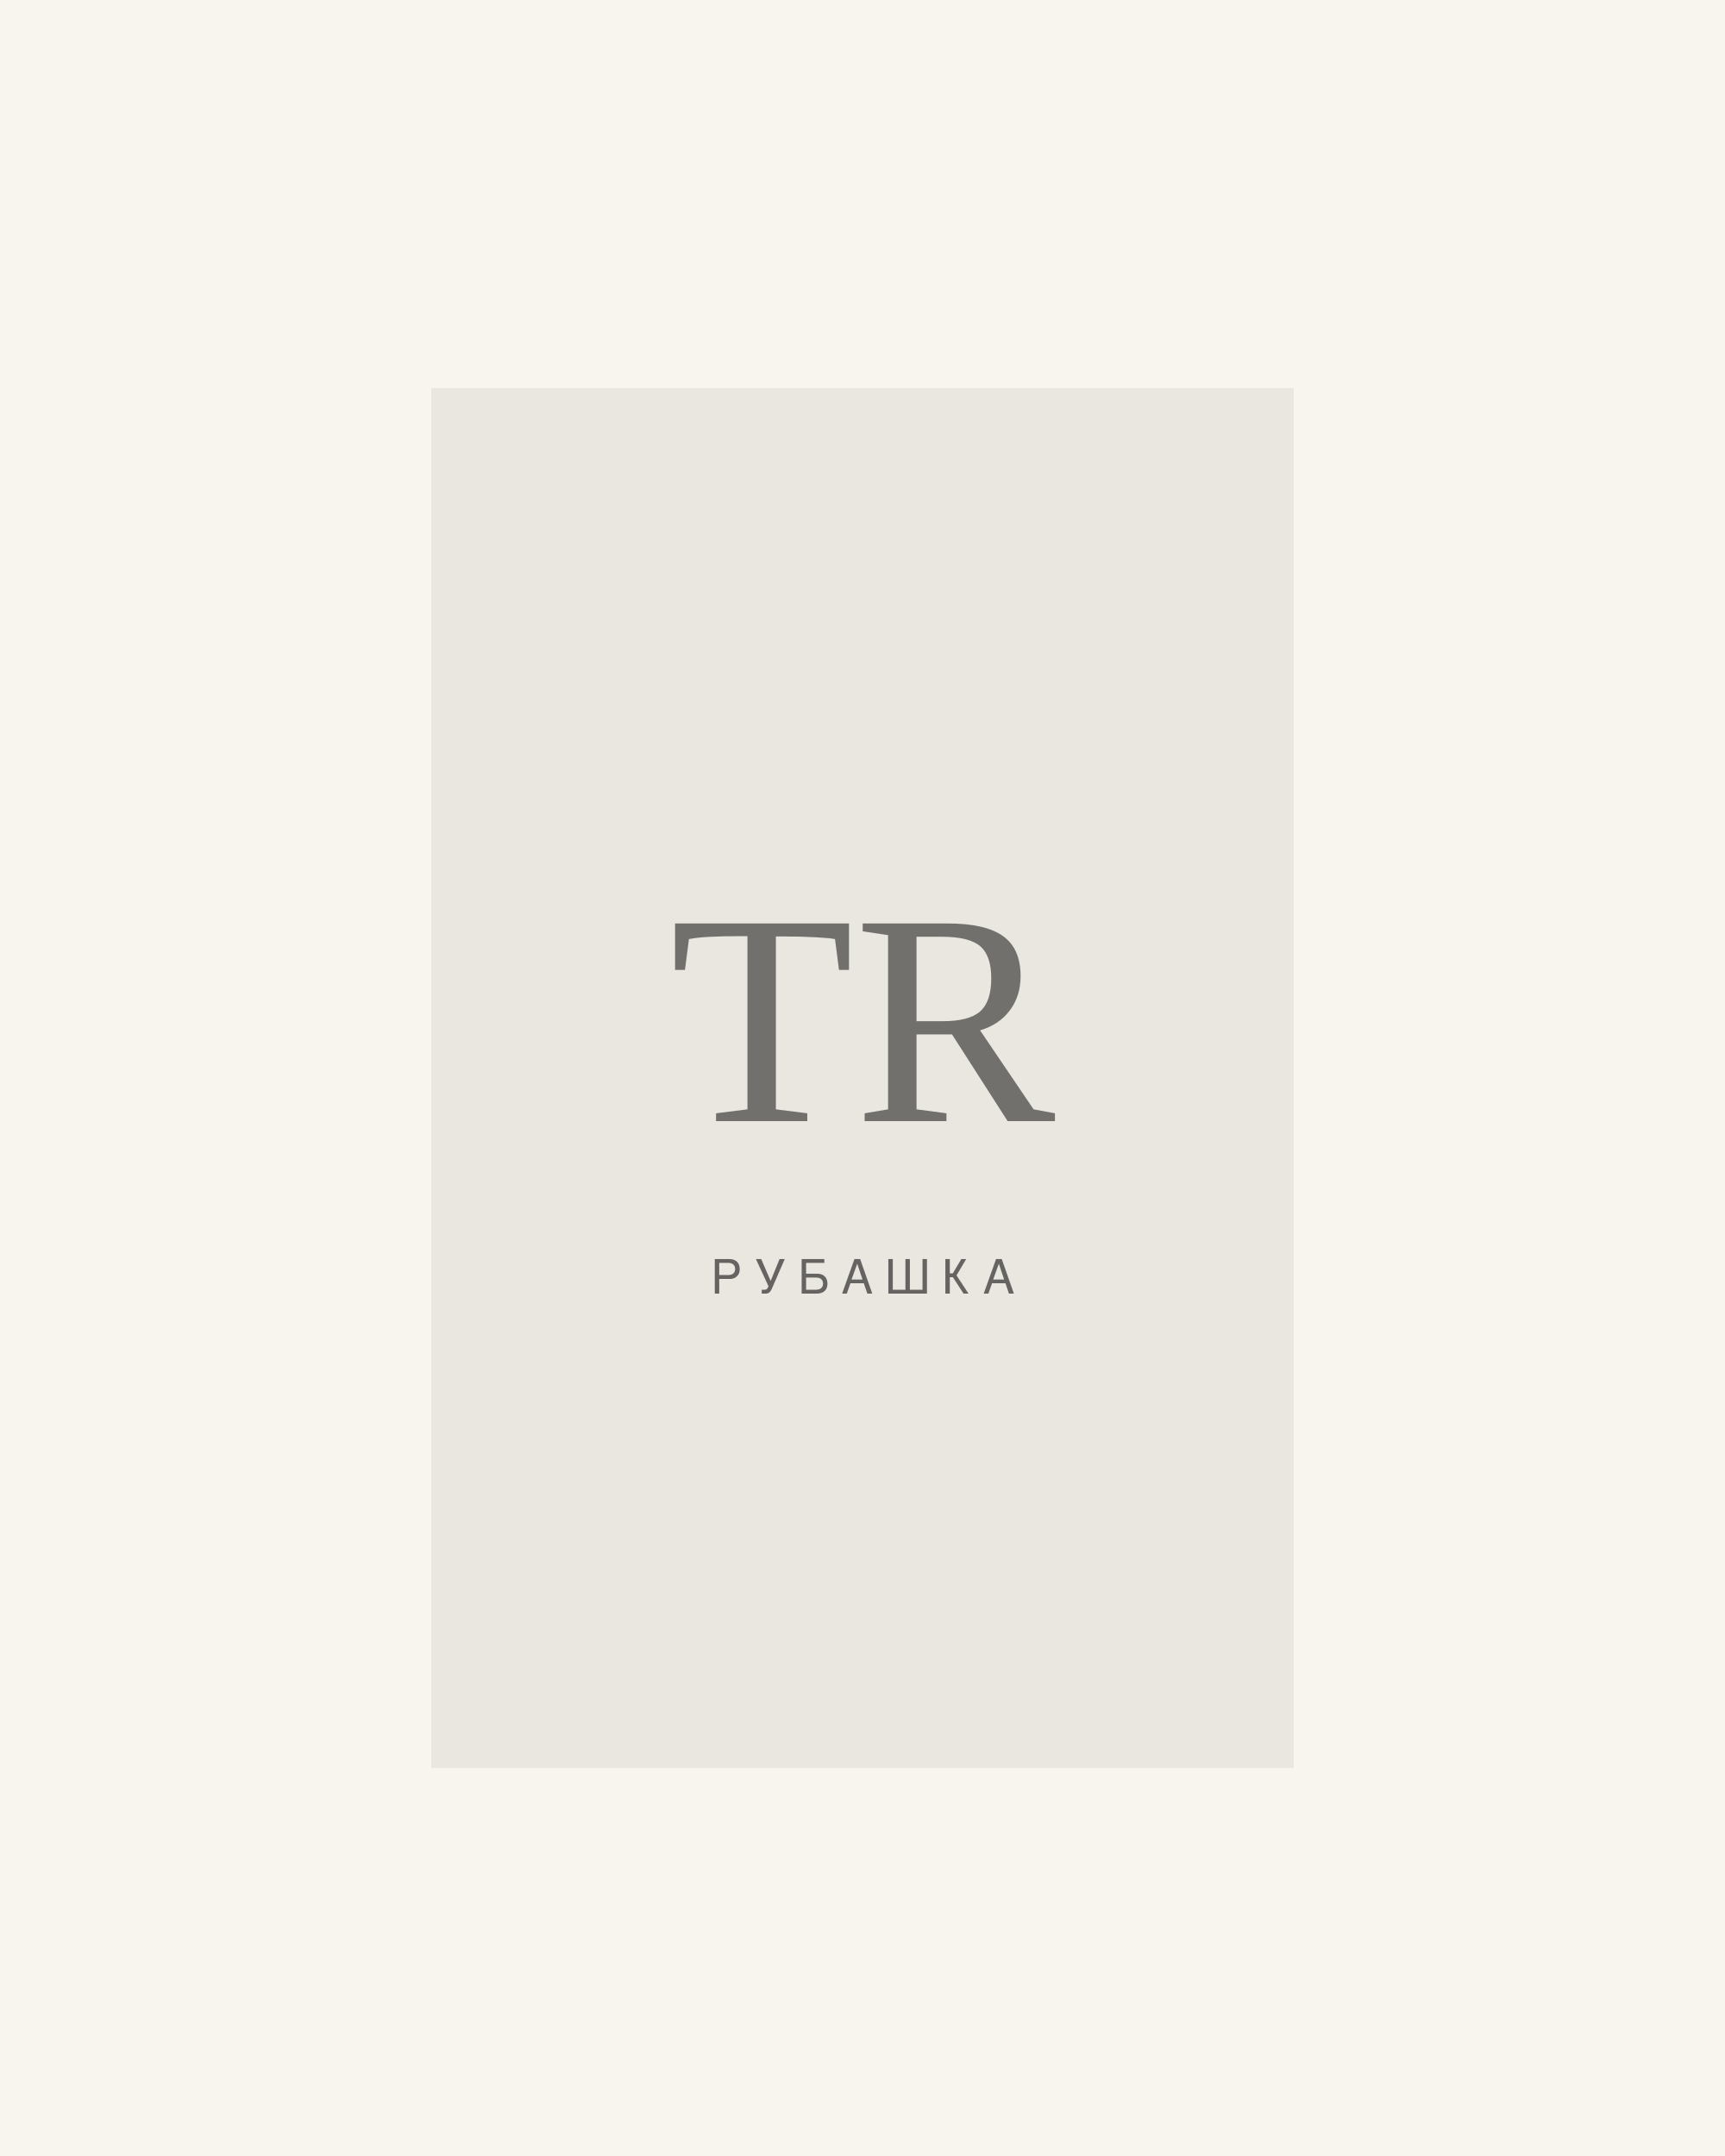
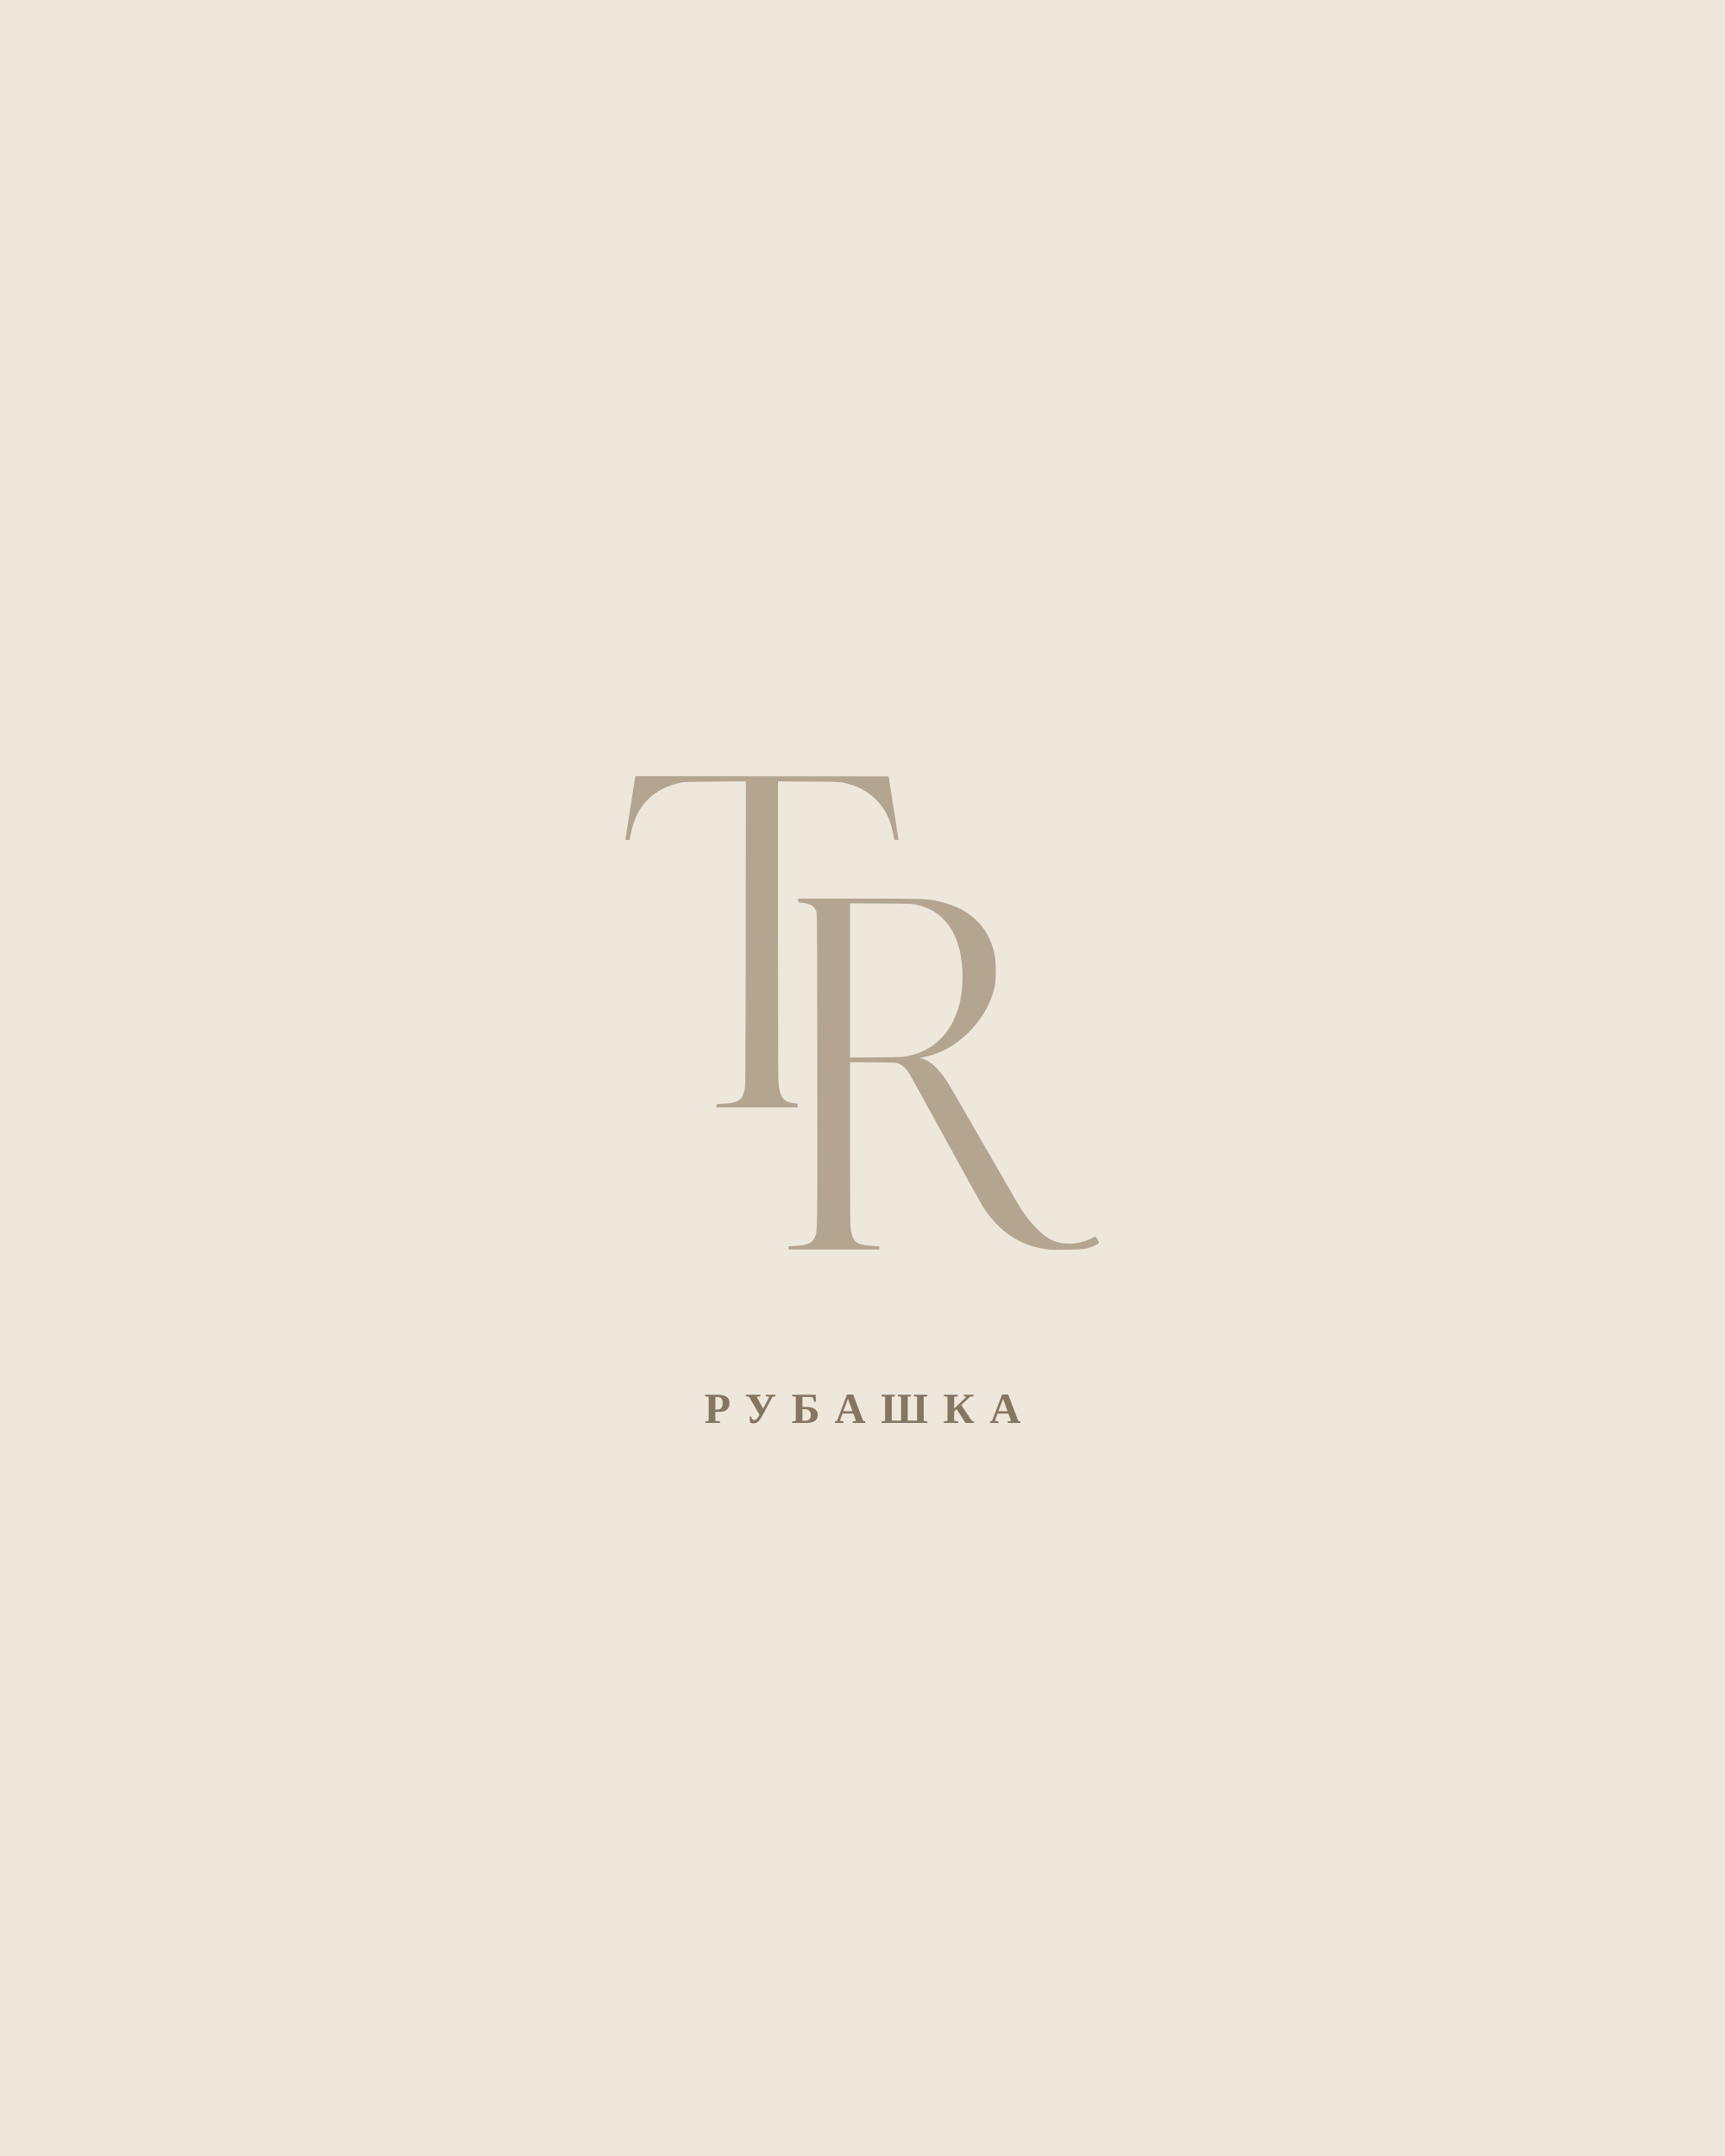
<svg xmlns="http://www.w3.org/2000/svg" viewBox="0 0 800 1000">
-   <rect width="800" height="1000" fill="#F8F5EE" />
-   <rect x="200" y="180" width="400" height="640" fill="rgba(0,0,0,0.06)" />
-   <text x="400" y="520" text-anchor="middle" font-family="Georgia, 'Times New Roman', serif" font-size="140" fill="#0E0E0E" opacity="0.55">TR</text>
-   <text x="400" y="600" text-anchor="middle" font-family="Helvetica, Arial, sans-serif" font-size="22" letter-spacing="6" fill="#0E0E0E" opacity="0.6">РУБАШКА</text>
+   <rect width="800" height="1000" fill="#EEE7DC" />
+   <path fill="#857054" opacity="0.55" transform="translate(290 360) scale(0.22267)" d="M883.5 986.4C869.9 984.5 864.2 983.5 855.5 981.3C810.9 970.2 772.3 940.5 744.2 895.8C740.9 890.7 706.2 828 667 756.5C627.9 685 593.8 623.3 591.4 619.3C585.7 610.1 576.8 601.9 569.3 598.8C563.6 596.5 563.1 596.5 515.8 596.2L468 595.9L468 762.7C468 865.9 468.4 932.9 469 938.5C470.5 952.3 472.8 960.6 476.4 965.3C483.2 974.3 489.9 976.6 512.8 978.2L529 979.4L529 982.7L529 986L434.5 986L340 986L340 982.7L340 979.4L355.8 978.2C380.4 976.5 388.4 973 393.9 961.8C400.4 948.6 400.1 967.9 399.8 610C399.5 290.8 399.5 286.4 397.5 281C393.6 270.3 386.6 266 369.3 263.8L360 262.6L360 258.8L360 255L486.8 255C619.5 255 625.1 255.2 647.5 259.5C666.5 263.2 688.9 271.2 703.5 279.6C738.9 299.9 760.3 330 769.2 371.8C772.2 386.3 772.5 422.4 769.7 436.5C759.4 487 723.1 536.2 675.1 564.7C656.7 575.6 639.1 582.1 615.5 586.6L611.5 587.3L616.5 588.1C632.9 590.7 652.6 608.6 671.5 638C674.2 642.1 707.1 699 744.8 764.5C820.9 896.9 821 897.1 829.3 909C844.3 930.5 863.7 951 878.1 960.6C894.7 971.6 915.7 976 937.7 972.9C950.6 971.1 964.7 966.6 973.7 961.4C976 960.1 978.3 959 978.9 959C979.4 959 981.6 961.9 983.6 965.6C987.8 973.1 987.9 972.7 978.5 977.3C963.2 984.8 955.1 986 918 986.5C900.7 986.7 885.1 986.6 883.5 986.4ZM190 686.5C190 683.5 190.3 683 192.2 683C193.5 683 200.6 682.5 208.1 682C236.3 680 244.2 674.2 248.7 652C250.3 644.1 250.4 622.4 250.7 327.2L251 10.9L187.8 11.3C134.6 11.7 123.2 12 116.6 13.3C73.8 22.1 42.8 44.3 25.2 78.8C19.4 90.2 15.2 102.6 11.4 120.3L8.7 133L4.3 133C-0 133 -0.1 132.9 0.4 130.2C0.7 128.7 5.2 99.8 10.5 66C15.7 32.2 20.2 3.5 20.5 2.2L21 -0L284.8 0.2L548.5 0.5L558.1 62C563.4 95.8 568.1 125.7 568.4 128.3L569.1 133.1L564.8 132.8L560.5 132.5L557.3 118C553.4 100.6 551 93.2 545.9 82.5C539.8 69.6 532.5 59.2 522.1 48.9C504.2 31 483.8 20.3 454.8 13.8C446 11.8 442 11.7 381.8 11.3L318 10.9L318 319.3C318 519.5 318.4 631.4 319 638.1C322.1 670 329 678.6 353.2 681.5L359 682.2L359 686.1L359 690L274.5 690L190 690L190 686.5ZM587.5 583.2C641.2 572.6 678.6 536.3 694.6 479.7C704.6 444.1 705 396.2 695.6 360C689.2 335.2 679.8 316.9 665.8 301.3C649.9 283.7 632.1 273.6 606.5 267.8C598 265.8 593.6 265.7 532.8 265.3L468 264.9L468 425.5L468 586.2L522.8 585.7C572.2 585.3 578.5 585 587.5 583.2Z" />
+   <text x="400" y="660" text-anchor="middle" font-family="Georgia, 'Times New Roman', serif" font-size="20" font-weight="600" letter-spacing="7" fill="#6B5940" opacity="0.8">РУБАШКА</text>
</svg>
